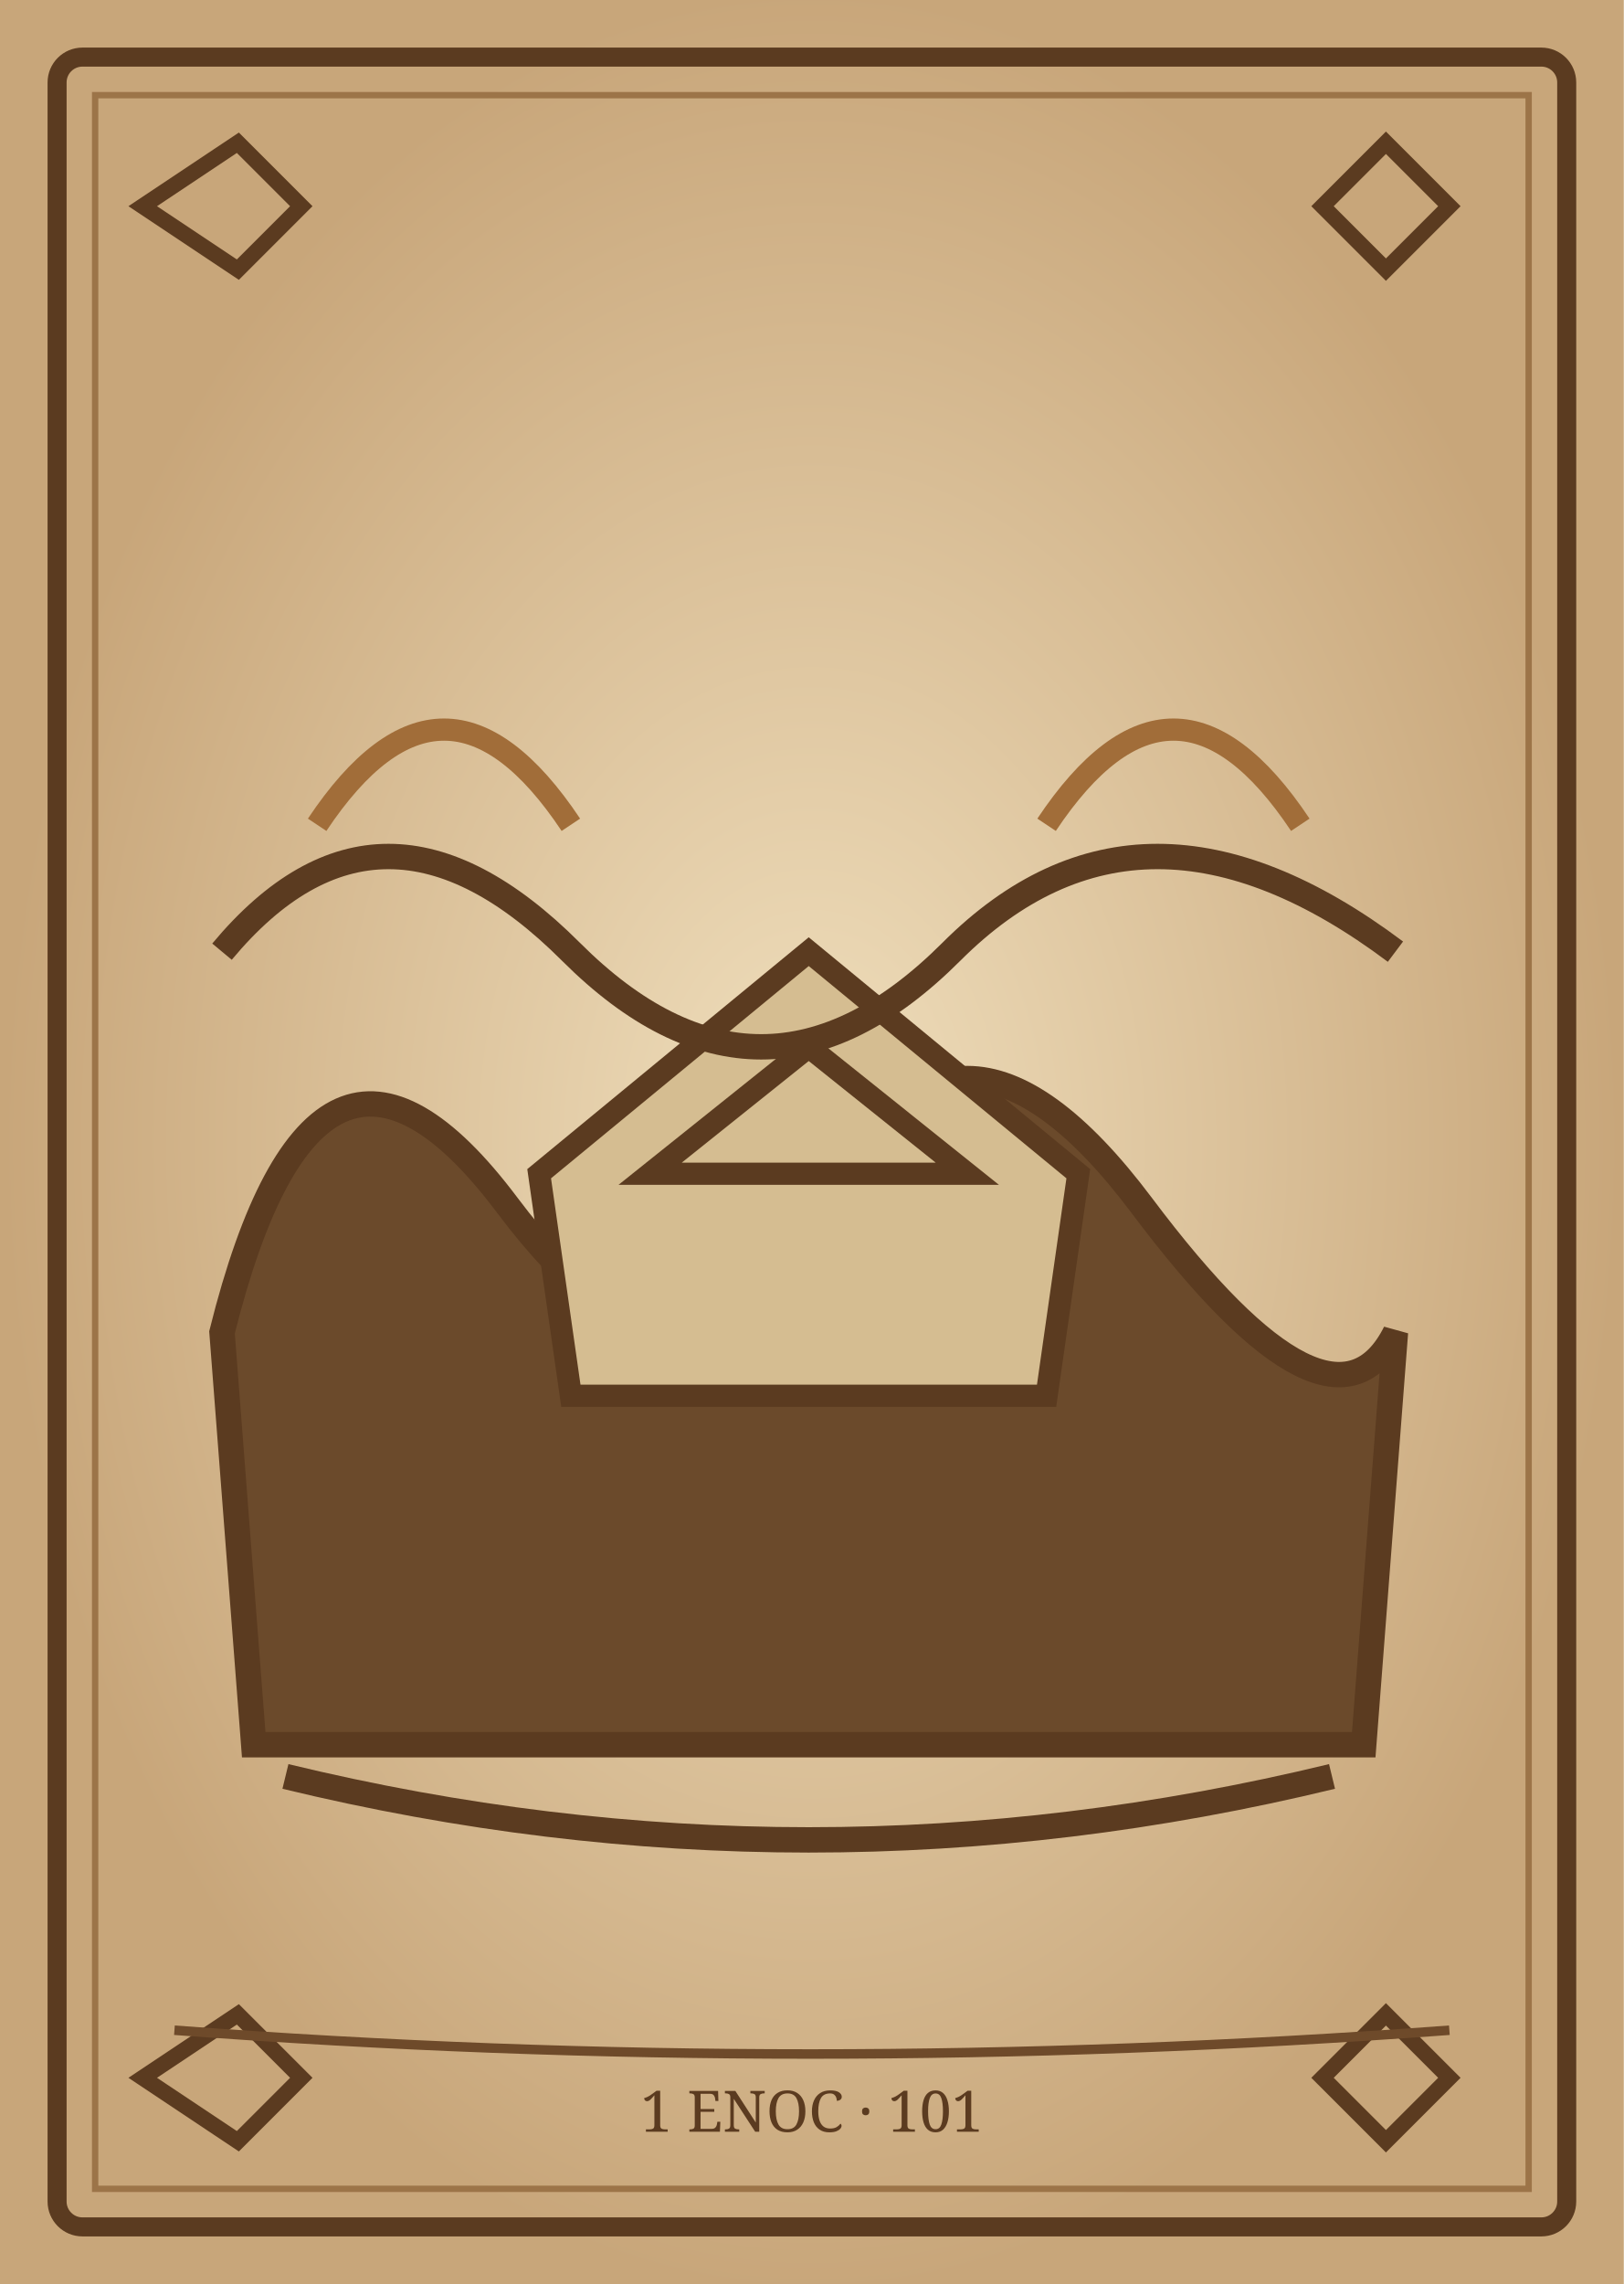
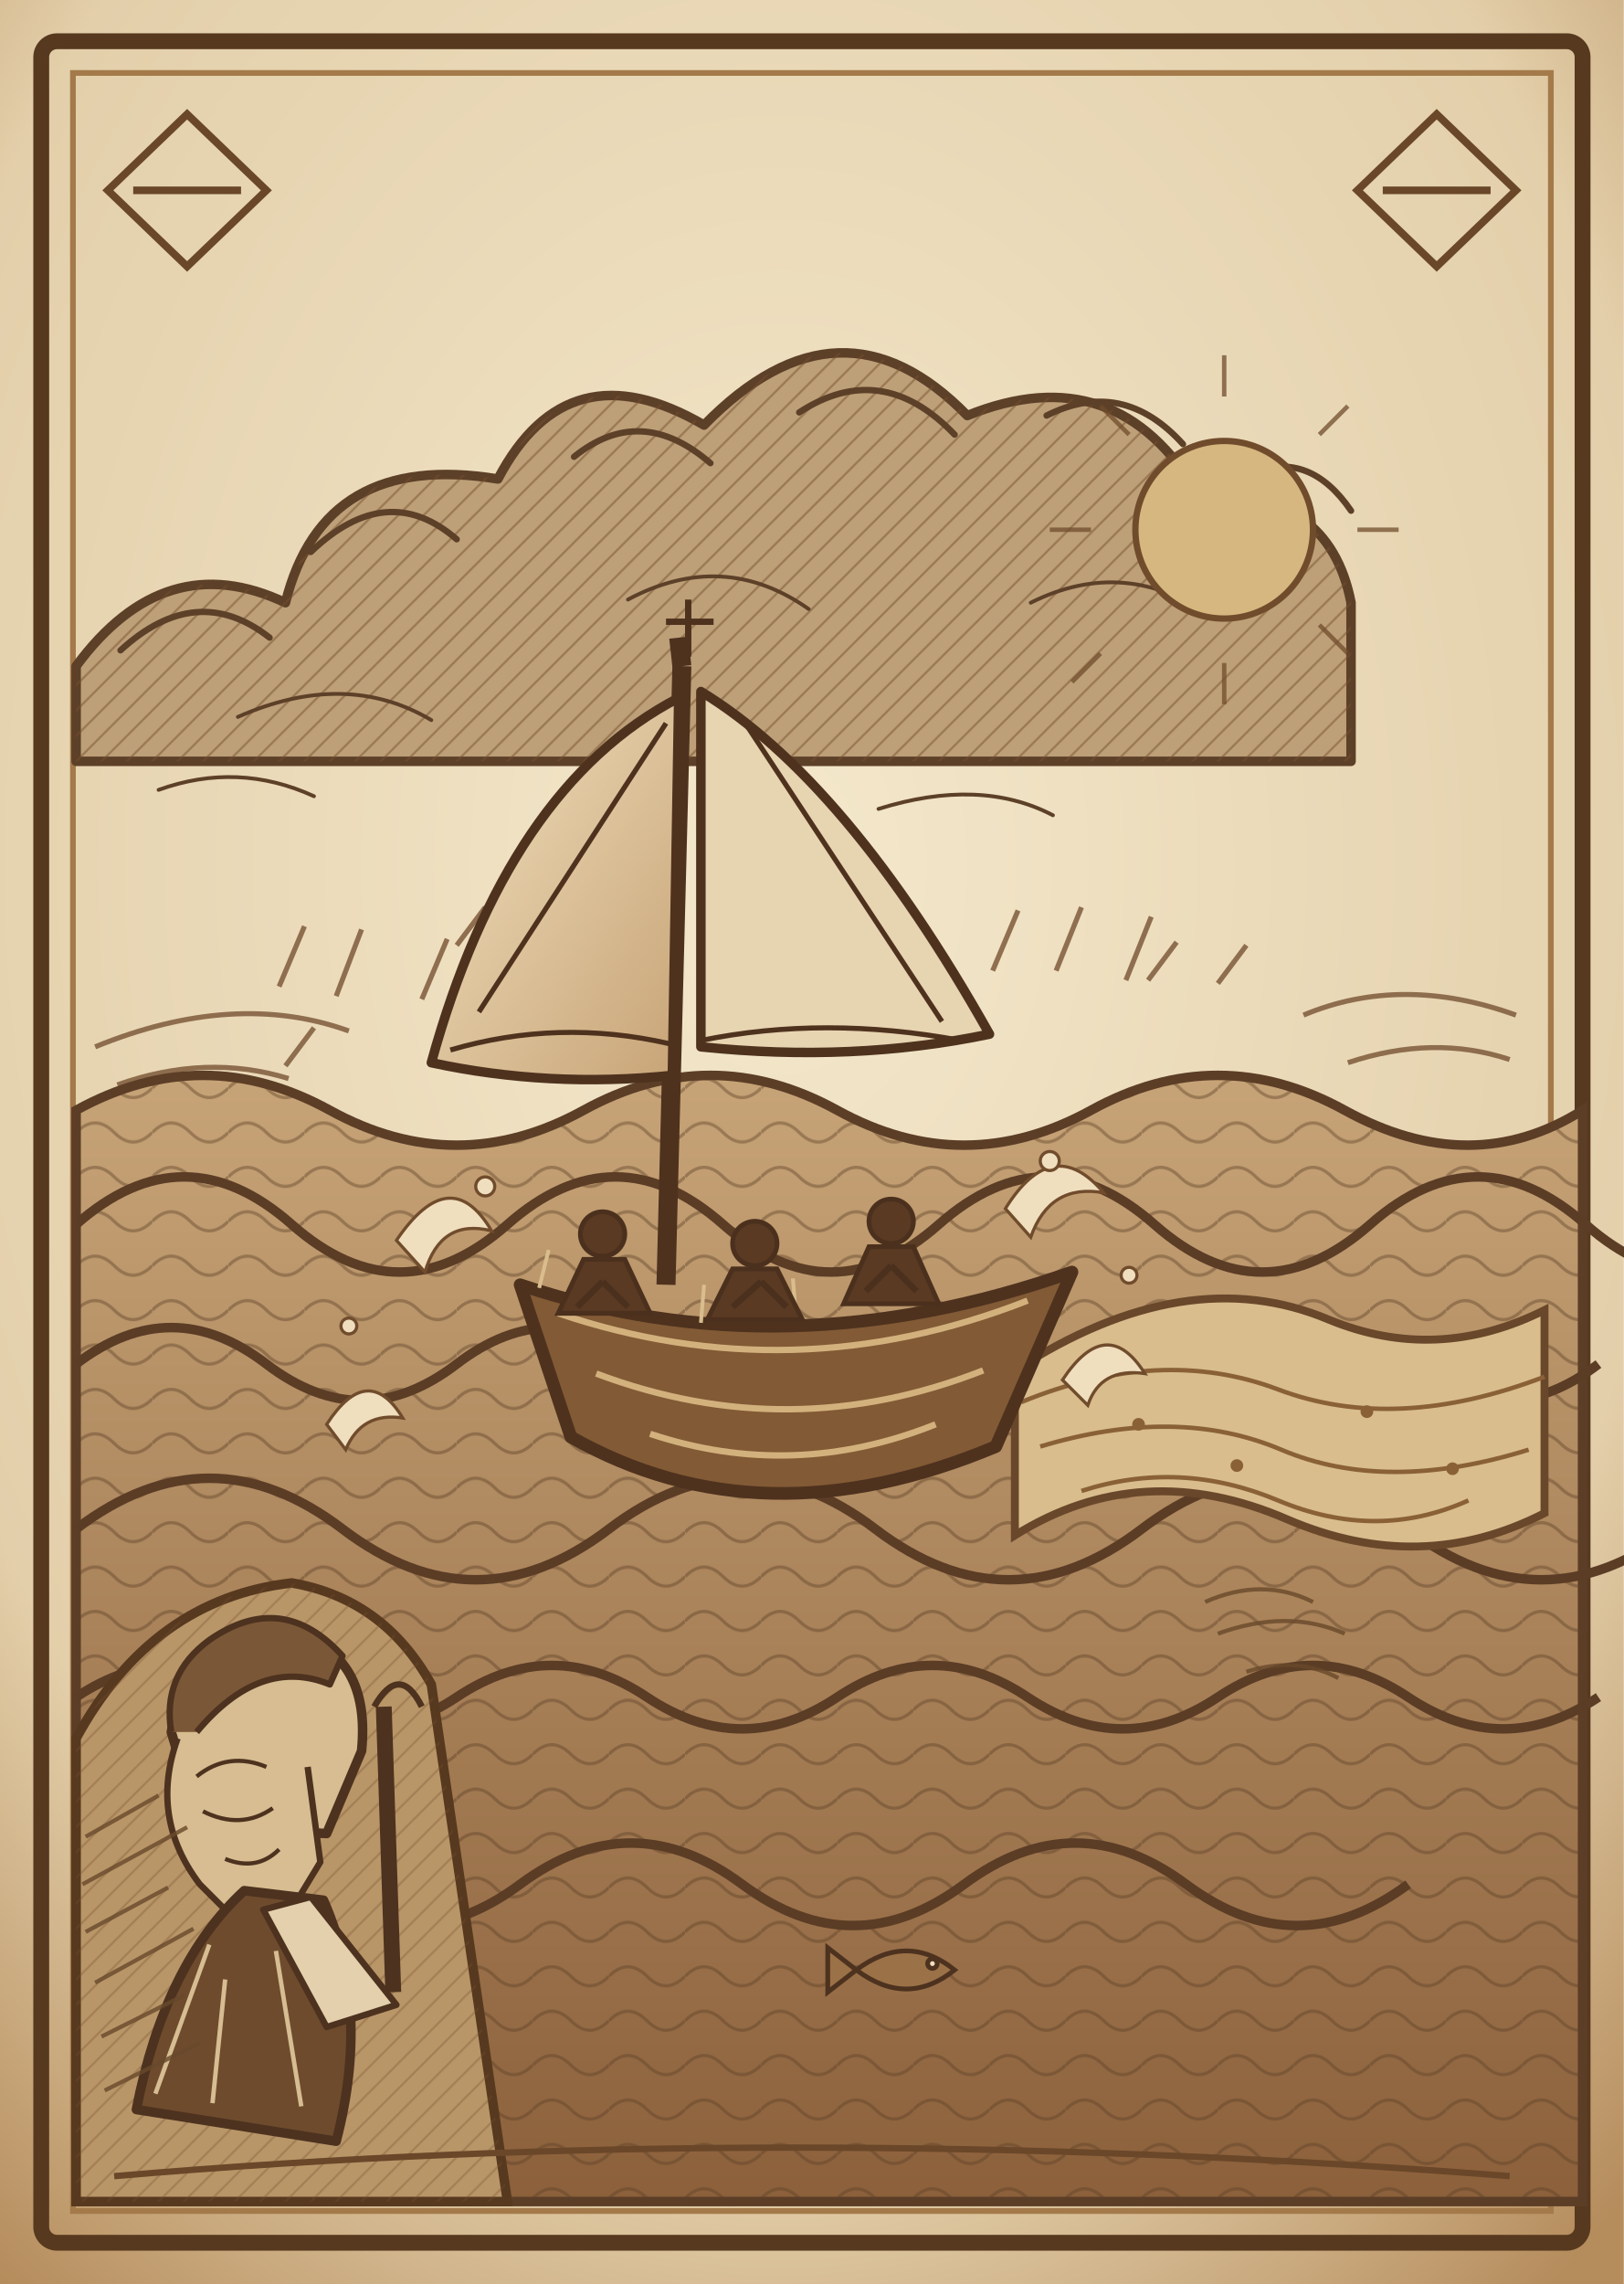
- <svg xmlns="http://www.w3.org/2000/svg" viewBox="0 0 512 720" role="img" aria-label="Ilustración original para 1 Enoc capítulo 101, grabado sepia en pergamino">
+ <svg xmlns="http://www.w3.org/2000/svg" viewBox="0 0 512 720" role="img" aria-label="Ilustración de 1 Enoc 101: los navegantes, el mar y sus límites">
  <defs>
-     <radialGradient id="paper">
-       <stop offset="0" stop-color="#f0dfbd" />
-       <stop offset="1" stop-color="#c8a67a" />
+     <radialGradient id="paper" cx="48%" cy="38%" r="78%">
+       <stop offset="0" stop-color="#f4e8cc" />
+       <stop offset=".72" stop-color="#e3cfaa" />
+       <stop offset="1" stop-color="#b58c5c" />
    </radialGradient>
+     <linearGradient id="sea" x1="0" y1="0" x2="0" y2="1">
+       <stop stop-color="#c7a477" />
+       <stop offset="1" stop-color="#8b603b" />
+     </linearGradient>
+     <linearGradient id="sail" x1="0" y1="0" x2="1" y2="1">
+       <stop stop-color="#f1e1bf" />
+       <stop offset="1" stop-color="#c8a477" />
+     </linearGradient>
+     <pattern id="hatch" width="8" height="8" patternUnits="userSpaceOnUse">
+       <path d="M0 8L8 0M-2 2L2-2M6 10L10 6" stroke="#76502f" stroke-width=".7" opacity=".48" />
+     </pattern>
+     <pattern id="waves" width="24" height="14" patternUnits="userSpaceOnUse">
+       <path d="M0 7q6-6 12 0t12 0" fill="none" stroke="#5d4028" stroke-width="1" opacity=".55" />
+     </pattern>
  </defs>
  <rect width="512" height="720" fill="url(#paper)" />
-   <rect x="18" y="18" width="476" height="684" rx="8" fill="none" stroke="#5b3b20" stroke-width="6" />
-   <rect x="30" y="30" width="452" height="660" fill="none" stroke="#9c7448" stroke-width="2" />
-   <g stroke="#5b3b20" stroke-width="5" fill="none">
-     <path d="M45 65 L75 45 95 65 75 85Z M417 65 L437 45 457 65 437 85Z M45 655 L75 635 95 655 75 675Z M417 655 L437 635 457 655 437 675Z" />
+   <rect x="13" y="13" width="486" height="694" rx="5" fill="none" stroke="#57391f" stroke-width="5" />
+   <rect x="23" y="23" width="466" height="674" fill="none" stroke="#a47a4a" stroke-width="1.8" />
+   <g fill="none" stroke="#694728" stroke-width="2.4">
+     <path d="M34 60l25-24 25 24-25 24zM428 60l25-24 25 24-25 24zM34 660l25-24 25 24-25 24zM428 660l25-24 25 24-25 24z" />
+     <path d="M42 60h34M436 60h34M42 660h34M436 660h34" />
  </g>
-   <g>
-     <path d="M70 420 Q100 300 160 380 T260 380 T360 380 T440 420 L430 550 80 550Z" fill="#6b4a2b" stroke="#5b3b20" stroke-width="8" />
-     <g fill="#d5bd91" stroke="#5b3b20" stroke-width="7">
-       <path d="M170 370 L255 300 340 370 330 440 180 440Z" />
-       <path d="M205 370 L255 330 305 370Z" />
-     </g>
-     <path d="M70 300 Q120 240 180 300 T300 300 T440 300" stroke="#5b3b20" stroke-width="8" fill="none" />
-     <path d="M100 260 Q140 200 180 260 M330 260 Q370 200 410 260" stroke="#a16d39" stroke-width="7" fill="none" />
-     <path d="M90 560 Q255 600 420 560" stroke="#5b3b20" stroke-width="8" fill="none" />
+   <g stroke="#5d4028" stroke-linecap="round" stroke-linejoin="round">
+     <path d="M24 210q28-38 66-20 12-48 67-39 22-42 65-17 43-44 83-3 47-19 73 25 41-2 48 34v50H24z" fill="#bda078" stroke-width="3" />
+     <path d="M24 210q28-38 66-20 12-48 67-39 22-42 65-17 43-44 83-3 47-19 73 25 41-2 48 34v50H24z" fill="url(#hatch)" stroke="none" />
+     <path d="M38 205q24-22 47-4m13-27q24-23 46-4m37-26q21-17 43 2m28-16q26-17 49 7m29-6q24-12 43 9m22 9q18-7 31 12" fill="none" stroke-width="2" />
+     <path d="M75 226q34-15 61 1m62-38q30-16 57 3m70-2q30-15 58 5m-333 54q25-9 49 2m178 4q32-10 55 2" fill="none" stroke-width="1.2" />
  </g>
-   <path d="M55 640 Q255 655 457 640" fill="none" stroke="#6e4a2a" stroke-width="3" />
-   <text x="256" y="672" font-family="serif" font-size="18" text-anchor="middle" fill="#5b3b20">1 ENOC · 101</text>
+   <g stroke="#775333" stroke-width="1.6" fill="none" opacity=".8">
+     <path d="M96 292l-8 19m26-18-8 21m35-18-8 19m188-28-8 19m28-20-8 20m30-17-8 20" />
+     <path d="M30 330q44-18 80-5m-73 17q28-10 54-2m320-20q31-13 67 0m-53 15q27-9 51-1" />
+     <path d="M153 286l-9 12m30-15-9 12m-66 29-9 12m281-39-9 12m31-11-9 12" />
+   </g>
+   <circle cx="386" cy="167" r="28" fill="#d6b77f" stroke="#704c2c" stroke-width="2" />
+   <g stroke="#704c2c" stroke-width="1.4" opacity=".75">
+     <path d="M386 125v-13m0 110v-13m-42-42h-13m110 0h-13m-72-30-9-9m78 78-9-9m0-60 9-9m-78 78-9 9" />
+   </g>
+   <path d="M24 350q40-22 80 0t80 0 80 0 80 0 80 0 75 0v344H24z" fill="url(#sea)" stroke="#5c3e27" stroke-width="3" />
+   <path d="M24 350q40-22 80 0t80 0 80 0 80 0 80 0 75 0v344H24z" fill="url(#waves)" opacity=".75" />
+   <g fill="none" stroke="#5b3c25" stroke-width="3">
+     <path d="M24 386q34-30 68 0t68 0 68 0 68 0 68 0 68 0 68 0 68 0" />
+     <path d="M24 430q30-23 60 0t60 0 60 0 60 0 60 0 60 0 60 0 60 0" />
+     <path d="M24 482q42-32 84 0t84 0 84 0 84 0 84 0 84 0" />
+     <path d="M24 535q30-20 60 0t60 0 60 0 60 0 60 0 60 0 60 0 60 0" />
+     <path d="M24 594q35-26 70 0t70 0 70 0 70 0 70 0 70 0" />
+   </g>
+   <path d="M320 432q54-35 99-16 34 14 68-3v64q-39 20-81 2-46-20-86 5z" fill="#d9bd8d" stroke="#69472a" stroke-width="2.5" />
+   <path d="M322 442q44-18 81-4t84-4M328 456q43-13 76 1t78 0M341 470q31-10 62 3t60 0" fill="none" stroke="#8a6137" stroke-width="1.4" />
+   <g fill="#8a6137">
+     <circle cx="359" cy="449" r="2" />
+     <circle cx="390" cy="462" r="2" />
+     <circle cx="431" cy="445" r="2" />
+     <circle cx="458" cy="463" r="2" />
+   </g>
+   <g stroke="#4e321e" stroke-linejoin="round">
+     <path d="M164 405q83 28 174-4l-24 55q-74 31-134-3z" fill="#825a35" stroke-width="4" />
+     <path d="M176 414q74 25 148-4m-136 23q61 23 122-1m-105 20q45 15 90-3" fill="none" stroke="#d3b17d" stroke-width="2" />
+     <path d="M210 405l5-195m0 0l-1-9" fill="none" stroke-width="6" />
+     <path d="M214 220q-54 28-78 115 37 8 76 4z" fill="url(#sail)" stroke-width="3" />
+     <path d="M221 218q46 28 91 108-43 9-91 4z" fill="#e7d4b1" stroke-width="3" />
+     <path d="M142 331q34-10 69-2m10-1q39-8 82 0M151 319l59-91m25 0 62 94" fill="none" stroke-width="1.6" />
+     <path d="M217 207l0-18m-7 7h15" fill="none" stroke-width="2" />
+     <path d="M173 394l-3 12m26-4-2 12m28-9-1 12m29-14 1 12m27-18 4 12" fill="none" stroke="#d9bd8d" stroke-width="1.2" />
+   </g>
+   <g fill="#5a3a23" stroke="#4b301d" stroke-width="1.5">
+     <circle cx="190" cy="389" r="7" />
+     <path d="M184 397l13 0 8 17h-29z" />
+     <circle cx="238" cy="392" r="7" />
+     <path d="M231 400l14 0 8 16h-30z" />
+     <circle cx="281" cy="385" r="7" />
+     <path d="M274 393l14 0 8 18h-30z" />
+   </g>
+   <g stroke="#4b301d" stroke-width="2" fill="none">
+     <path d="M190 404l-8 8m8-8 8 8m42-8-9 8m9-8 8 8m33-13-8 8m8-8 8 8" />
+   </g>
+   <g fill="#f0dfbf" stroke="#704c2c" stroke-width="1">
+     <path d="M125 391q17-25 30-3-16-4-21 13zM317 381q15-24 31-5-17-3-23 14zM103 449q13-20 24-2-13-2-18 10zM335 435q14-21 26-2-14-2-18 10z" />
+     <circle cx="153" cy="374" r="3" />
+     <circle cx="331" cy="366" r="3" />
+     <circle cx="110" cy="418" r="2.5" />
+     <circle cx="356" cy="402" r="2.5" />
+   </g>
+   <g fill="#9b7147" stroke="#4d321f" stroke-width="1.5">
+     <path d="M68 552q18-13 35 0-17 13-35 0l-10-8v16z" />
+     <circle cx="94" cy="550" r="1.8" fill="#f0dfbf" />
+     <path d="M270 621q16-12 31 0-15 12-31 0l-9-7v14z" />
+     <circle cx="294" cy="619" r="1.5" fill="#f0dfbf" />
+   </g>
+   <path d="M24 548q24-44 68-49 29 5 44 32l24 163H24z" fill="#b99668" stroke="#57391f" stroke-width="3" />
+   <path d="M24 548q24-44 68-49 29 5 44 32l24 163H24z" fill="url(#hatch)" opacity=".65" />
+   <g stroke="#4d321f" stroke-linejoin="round">
+     <path d="M54 546q8-34 39-31 24 7 21 37l-11 26-40-2z" fill="#d7bd91" stroke-width="3" />
+     <path d="M56 548q-9 25 7 46l21 21 17-28-4-30" fill="#d7bd91" stroke-width="2" />
+     <path d="M62 560q10-8 22-3m-20 14q12 6 22-1m-15 16q10 4 17-3" fill="none" stroke-width="1.3" />
+     <path d="M54 546q-3-18 12-29 23-16 42 5l-4 9q-22-9-42 15" fill="#7a5737" stroke-width="2" />
+     <path d="M77 596q-25 23-34 69l63 10q11-42-4-76z" fill="#6e4b2d" stroke-width="3" />
+     <path d="M66 613l-17 47m38-45 8 49m-24-40-4 39" fill="none" stroke="#d6bd92" stroke-width="1.4" />
+     <path d="M83 602l15-4 27 34-22 7z" fill="#e4d0ad" stroke-width="2" />
+     <path d="M124 628l-3-90" stroke-width="5" fill="none" />
+     <path d="M118 538q8-14 15 0" fill="none" stroke-width="2" />
+   </g>
+   <g fill="none" stroke="#68482a" stroke-width="1.3" opacity=".8">
+     <path d="M27 579l23-13m-24 28 33-18m-32 33 26-14m-23 30 31-17m-29 34 26-13m-25 30 30-15" />
+     <path d="M380 505q18-8 34 0m-30 10q22-8 40 0m-31 12q16-5 29 2" />
+   </g>
+   <path d="M36 686q210-18 440 0" fill="none" stroke="#6a4729" stroke-width="2" />
</svg>
